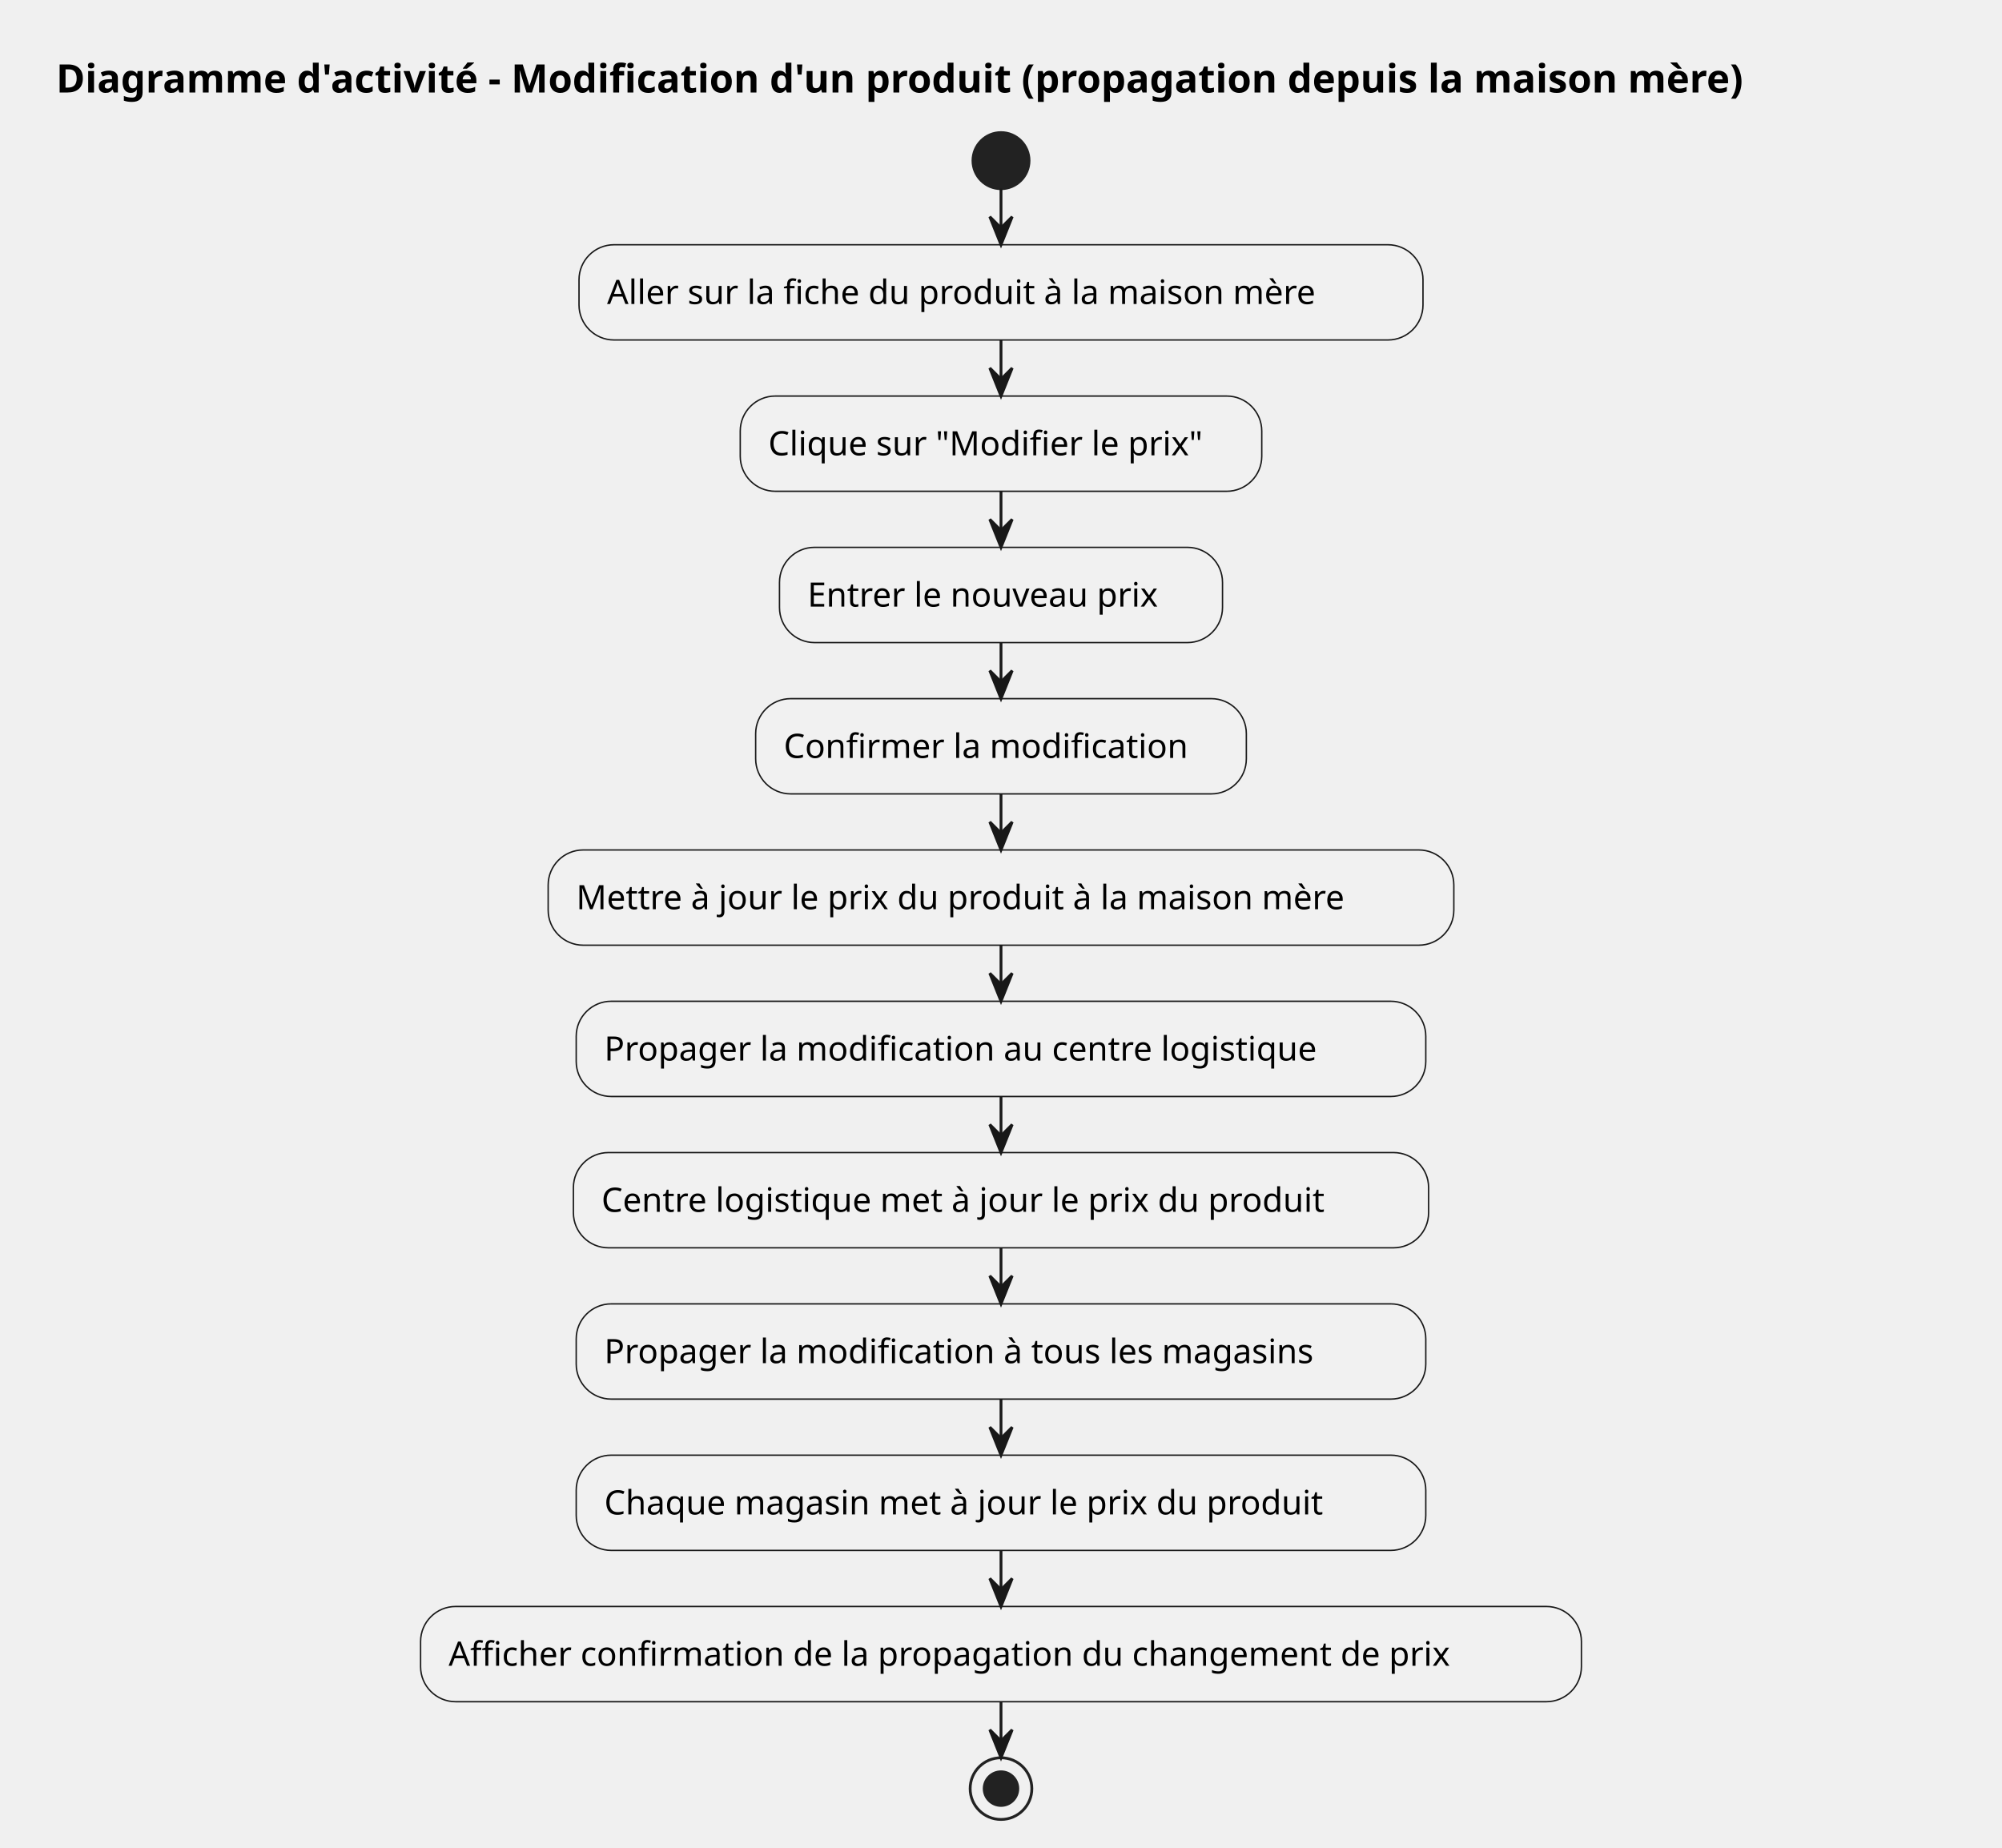
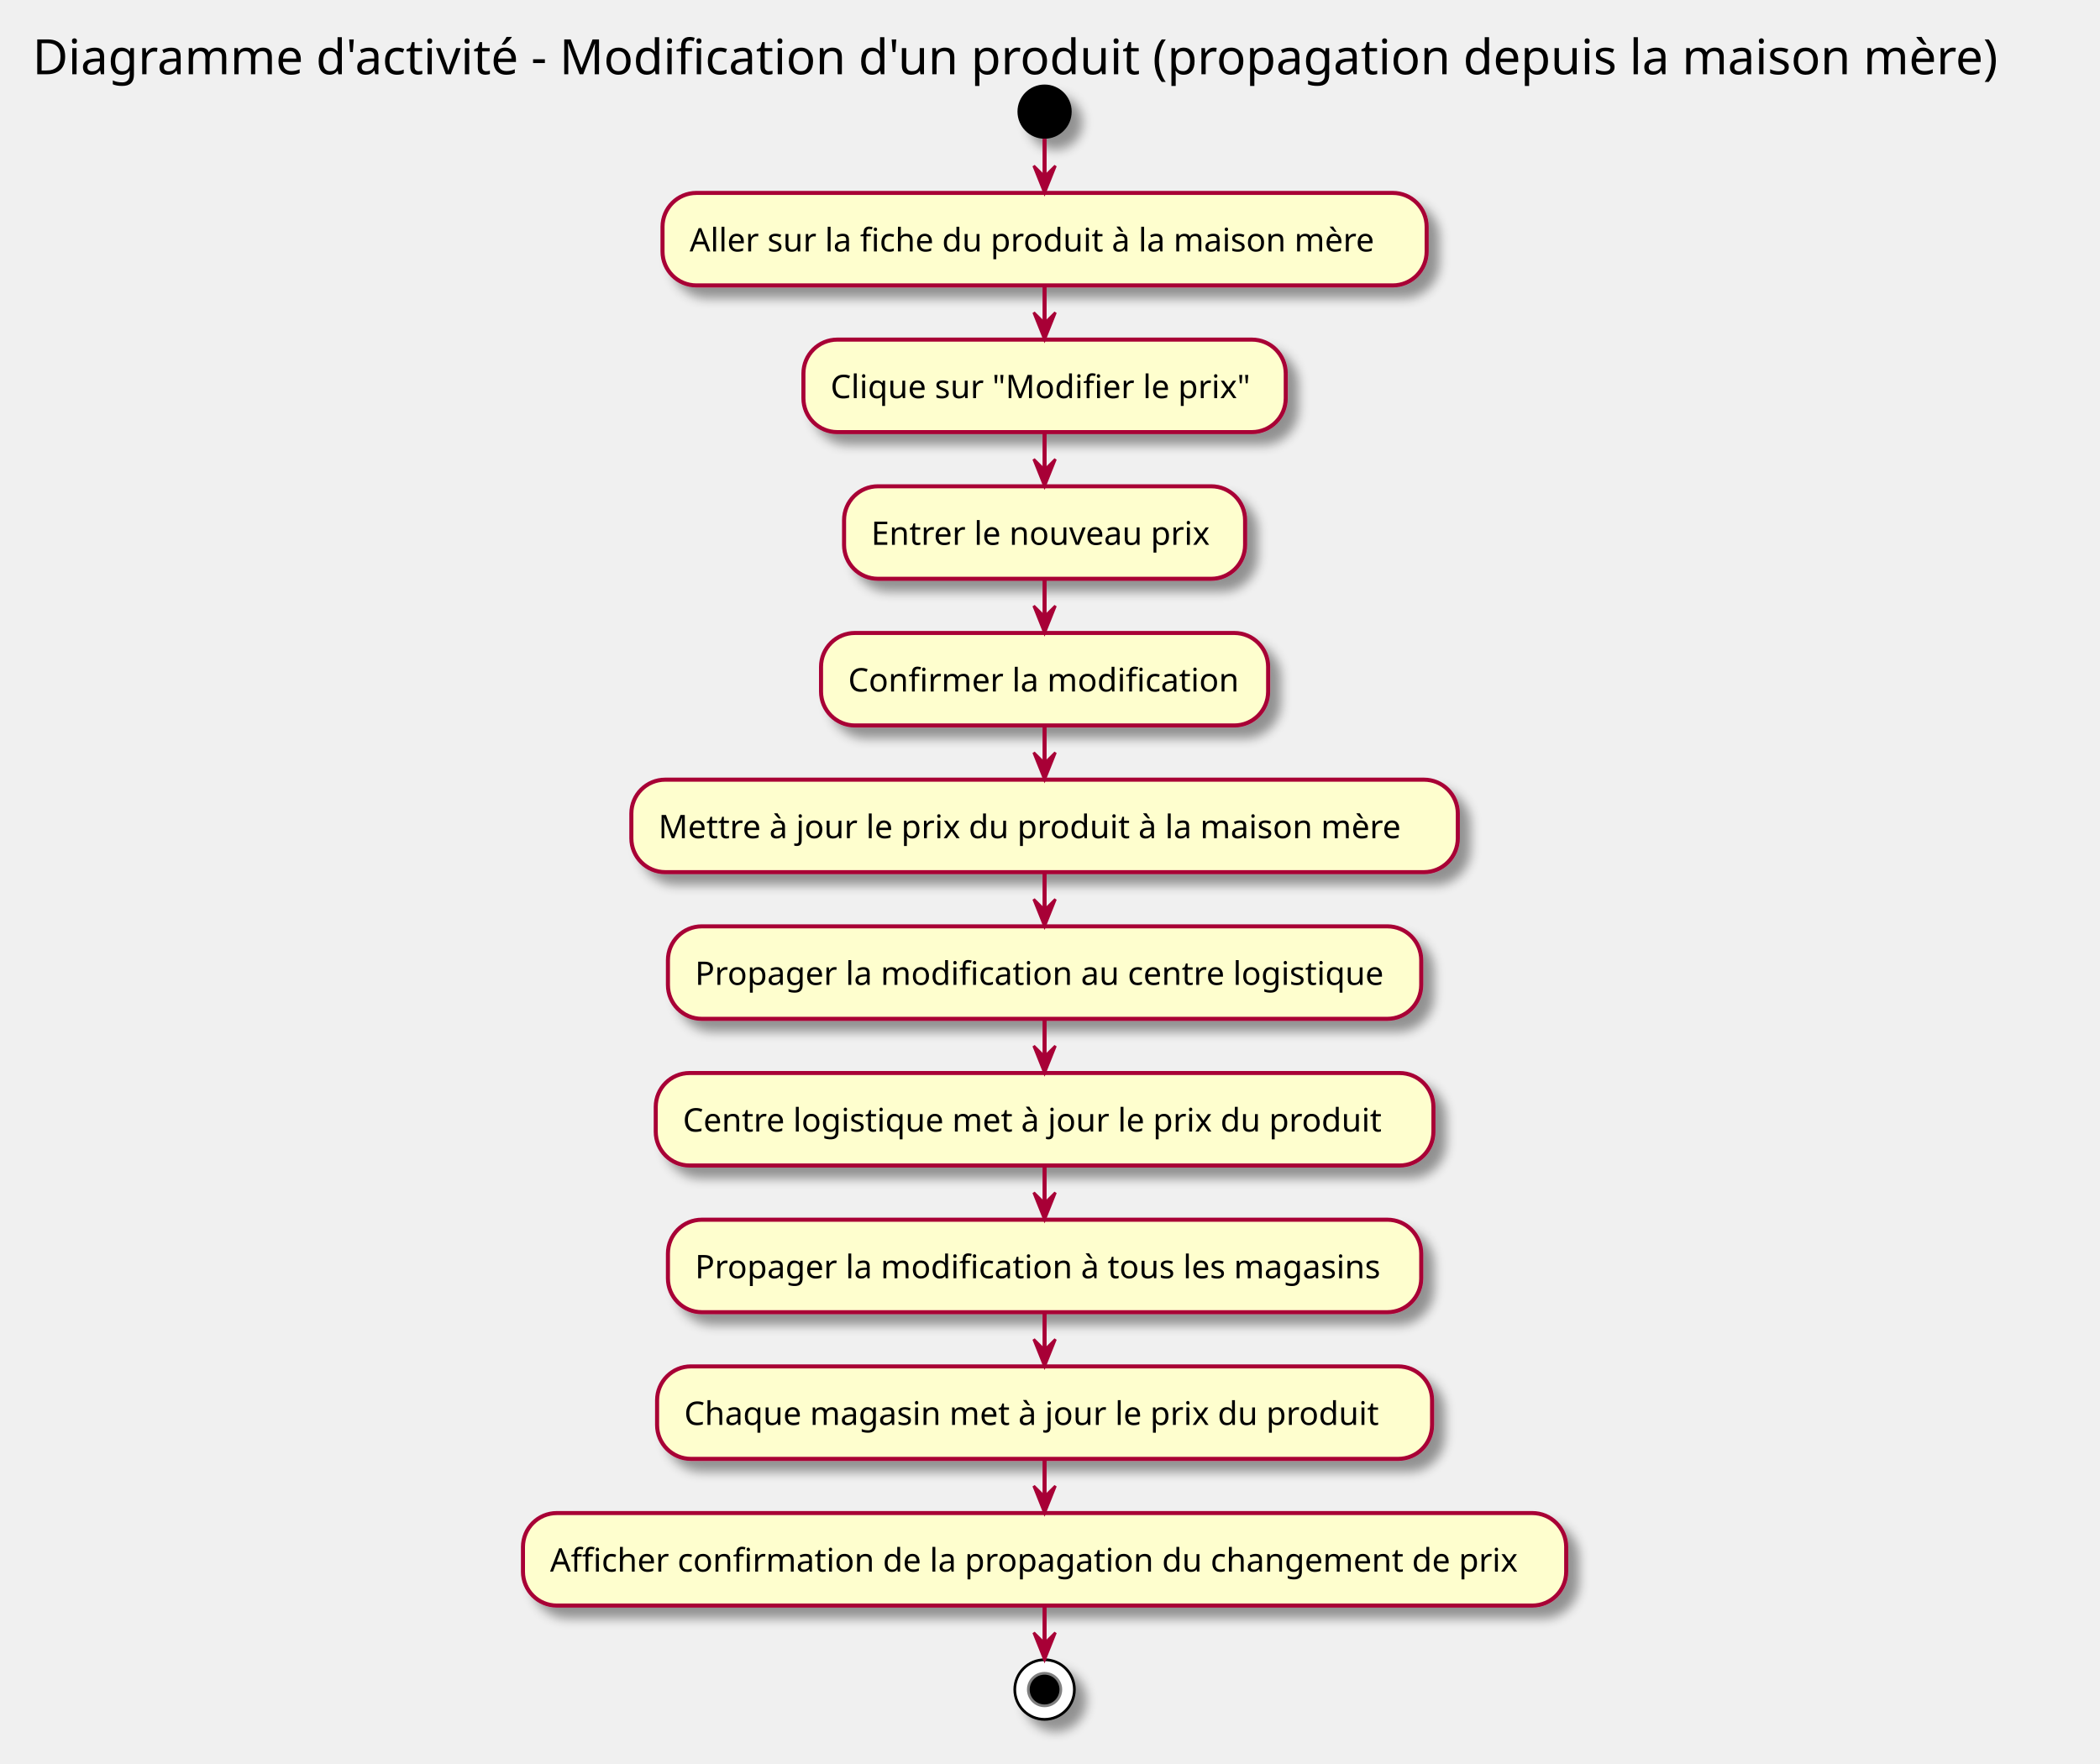
- <svg xmlns="http://www.w3.org/2000/svg" contentStyleType="text/css" height="659px" preserveAspectRatio="none" style="width:714px;height:659px;background:#FFFFFF;" version="1.1" viewBox="0 0 714 659" width="714px" zoomAndPan="magnify">
-   <defs />
+ <svg xmlns="http://www.w3.org/2000/svg" contentScriptType="application/ecmascript" contentStyleType="text/css" height="651px" preserveAspectRatio="none" style="width:775px;height:651px;" version="1.1" viewBox="0 0 775 651" width="775px" zoomAndPan="magnify">
+   <defs>
+     <filter height="300%" id="f1uqfcu940jexn" width="300%" x="-1" y="-1">
+       <feGaussianBlur result="blurOut" stdDeviation="2.0" />
+       <feColorMatrix in="blurOut" result="blurOut2" type="matrix" values="0 0 0 0 0 0 0 0 0 0 0 0 0 0 0 0 0 0 .4 0" />
+       <feOffset dx="4.0" dy="4.0" in="blurOut2" result="blurOut3" />
+       <feBlend in="SourceGraphic" in2="blurOut3" mode="normal" />
+     </filter>
+   </defs>
  <g>
-     <text fill="#000000" font-family="sans-serif" font-size="14" font-weight="bold" lengthAdjust="spacing" textLength="671" x="20" y="32.995">Diagramme d'activité - Modification d'un produit (propagation depuis la maison mère)</text>
-     <ellipse cx="357" cy="57.297" fill="#222222" rx="10" ry="10" style="stroke:#222222;stroke-width:1.0;" />
-     <rect fill="#F1F1F1" height="33.969" rx="12.5" ry="12.5" style="stroke:#181818;stroke-width:0.5;" width="301" x="206.5" y="87.297" />
-     <text fill="#000000" font-family="sans-serif" font-size="12" lengthAdjust="spacing" textLength="281" x="216.5" y="108.436">Aller sur la fiche du produit à la maison mère</text>
-     <rect fill="#F1F1F1" height="33.969" rx="12.5" ry="12.5" style="stroke:#181818;stroke-width:0.5;" width="186" x="264" y="141.266" />
-     <text fill="#000000" font-family="sans-serif" font-size="12" lengthAdjust="spacing" textLength="166" x="274" y="162.404">Clique sur "Modifier le prix"</text>
-     <rect fill="#F1F1F1" height="33.969" rx="12.5" ry="12.5" style="stroke:#181818;stroke-width:0.5;" width="158" x="278" y="195.234" />
-     <text fill="#000000" font-family="sans-serif" font-size="12" lengthAdjust="spacing" textLength="138" x="288" y="216.373">Entrer le nouveau prix</text>
-     <rect fill="#F1F1F1" height="33.969" rx="12.5" ry="12.5" style="stroke:#181818;stroke-width:0.5;" width="175" x="269.5" y="249.203" />
-     <text fill="#000000" font-family="sans-serif" font-size="12" lengthAdjust="spacing" textLength="155" x="279.5" y="270.342">Confirmer la modification</text>
-     <rect fill="#F1F1F1" height="33.969" rx="12.5" ry="12.5" style="stroke:#181818;stroke-width:0.5;" width="323" x="195.5" y="303.172" />
-     <text fill="#000000" font-family="sans-serif" font-size="12" lengthAdjust="spacing" textLength="303" x="205.5" y="324.31">Mettre à jour le prix du produit à la maison mère</text>
-     <rect fill="#F1F1F1" height="33.969" rx="12.5" ry="12.5" style="stroke:#181818;stroke-width:0.5;" width="303" x="205.5" y="357.141" />
-     <text fill="#000000" font-family="sans-serif" font-size="12" lengthAdjust="spacing" textLength="283" x="215.5" y="378.279">Propager la modification au centre logistique</text>
-     <rect fill="#F1F1F1" height="33.969" rx="12.5" ry="12.5" style="stroke:#181818;stroke-width:0.5;" width="305" x="204.5" y="411.109" />
-     <text fill="#000000" font-family="sans-serif" font-size="12" lengthAdjust="spacing" textLength="285" x="214.5" y="432.248">Centre logistique met à jour le prix du produit</text>
-     <rect fill="#F1F1F1" height="33.969" rx="12.5" ry="12.5" style="stroke:#181818;stroke-width:0.5;" width="303" x="205.5" y="465.078" />
-     <text fill="#000000" font-family="sans-serif" font-size="12" lengthAdjust="spacing" textLength="283" x="215.5" y="486.217">Propager la modification à tous les magasins</text>
-     <rect fill="#F1F1F1" height="33.969" rx="12.5" ry="12.5" style="stroke:#181818;stroke-width:0.5;" width="303" x="205.5" y="519.047" />
-     <text fill="#000000" font-family="sans-serif" font-size="12" lengthAdjust="spacing" textLength="283" x="215.5" y="540.186">Chaque magasin met à jour le prix du produit</text>
-     <rect fill="#F1F1F1" height="33.969" rx="12.5" ry="12.5" style="stroke:#181818;stroke-width:0.5;" width="414" x="150" y="573.016" />
-     <text fill="#000000" font-family="sans-serif" font-size="12" lengthAdjust="spacing" textLength="394" x="160" y="594.154">Afficher confirmation de la propagation du changement de prix</text>
-     <ellipse cx="357" cy="637.984" fill="none" rx="11" ry="11" style="stroke:#222222;stroke-width:1.0;" />
-     <ellipse cx="357" cy="637.984" fill="#222222" rx="6" ry="6" style="stroke:#222222;stroke-width:1.0;" />
-     <line style="stroke:#181818;stroke-width:1.0;" x1="357" x2="357" y1="67.297" y2="87.297" />
-     <polygon fill="#181818" points="353,77.297,357,87.297,361,77.297,357,81.297" style="stroke:#181818;stroke-width:1.0;" />
-     <line style="stroke:#181818;stroke-width:1.0;" x1="357" x2="357" y1="121.266" y2="141.266" />
-     <polygon fill="#181818" points="353,131.266,357,141.266,361,131.266,357,135.266" style="stroke:#181818;stroke-width:1.0;" />
-     <line style="stroke:#181818;stroke-width:1.0;" x1="357" x2="357" y1="175.234" y2="195.234" />
-     <polygon fill="#181818" points="353,185.234,357,195.234,361,185.234,357,189.234" style="stroke:#181818;stroke-width:1.0;" />
-     <line style="stroke:#181818;stroke-width:1.0;" x1="357" x2="357" y1="229.203" y2="249.203" />
-     <polygon fill="#181818" points="353,239.203,357,249.203,361,239.203,357,243.203" style="stroke:#181818;stroke-width:1.0;" />
-     <line style="stroke:#181818;stroke-width:1.0;" x1="357" x2="357" y1="283.172" y2="303.172" />
-     <polygon fill="#181818" points="353,293.172,357,303.172,361,293.172,357,297.172" style="stroke:#181818;stroke-width:1.0;" />
-     <line style="stroke:#181818;stroke-width:1.0;" x1="357" x2="357" y1="337.141" y2="357.141" />
-     <polygon fill="#181818" points="353,347.141,357,357.141,361,347.141,357,351.141" style="stroke:#181818;stroke-width:1.0;" />
-     <line style="stroke:#181818;stroke-width:1.0;" x1="357" x2="357" y1="391.109" y2="411.109" />
-     <polygon fill="#181818" points="353,401.109,357,411.109,361,401.109,357,405.109" style="stroke:#181818;stroke-width:1.0;" />
-     <line style="stroke:#181818;stroke-width:1.0;" x1="357" x2="357" y1="445.078" y2="465.078" />
-     <polygon fill="#181818" points="353,455.078,357,465.078,361,455.078,357,459.078" style="stroke:#181818;stroke-width:1.0;" />
-     <line style="stroke:#181818;stroke-width:1.0;" x1="357" x2="357" y1="499.047" y2="519.047" />
-     <polygon fill="#181818" points="353,509.047,357,519.047,361,509.047,357,513.047" style="stroke:#181818;stroke-width:1.0;" />
-     <line style="stroke:#181818;stroke-width:1.0;" x1="357" x2="357" y1="553.016" y2="573.016" />
-     <polygon fill="#181818" points="353,563.016,357,573.016,361,563.016,357,567.016" style="stroke:#181818;stroke-width:1.0;" />
-     <line style="stroke:#181818;stroke-width:1.0;" x1="357" x2="357" y1="606.984" y2="626.984" />
-     <polygon fill="#181818" points="353,616.984,357,626.984,361,616.984,357,620.984" style="stroke:#181818;stroke-width:1.0;" />
+     <text fill="#000000" font-family="sans-serif" font-size="18" lengthAdjust="spacing" textLength="751" x="12" y="27.402">Diagramme d'activité - Modification d'un produit (propagation depuis la maison mère)</text>
+     <ellipse cx="385.5" cy="41.199" fill="#000000" filter="url(#f1uqfcu940jexn)" rx="10" ry="10" style="stroke:none;stroke-width:1.0;" />
+     <rect fill="#FEFECE" filter="url(#f1uqfcu940jexn)" height="34.133" rx="12.5" ry="12.5" style="stroke:#A80036;stroke-width:1.5;" width="282" x="244.5" y="71.199" />
+     <text fill="#000000" font-family="sans-serif" font-size="12" lengthAdjust="spacing" textLength="262" x="254.5" y="92.801">Aller sur la fiche du produit à la maison mère</text>
+     <rect fill="#FEFECE" filter="url(#f1uqfcu940jexn)" height="34.133" rx="12.5" ry="12.5" style="stroke:#A80036;stroke-width:1.5;" width="178" x="296.5" y="125.332" />
+     <text fill="#000000" font-family="sans-serif" font-size="12" lengthAdjust="spacing" textLength="158" x="306.5" y="146.934">Clique sur "Modifier le prix"</text>
+     <rect fill="#FEFECE" filter="url(#f1uqfcu940jexn)" height="34.133" rx="12.5" ry="12.5" style="stroke:#A80036;stroke-width:1.5;" width="148" x="311.5" y="179.465" />
+     <text fill="#000000" font-family="sans-serif" font-size="12" lengthAdjust="spacing" textLength="128" x="321.5" y="201.066">Entrer le nouveau prix</text>
+     <rect fill="#FEFECE" filter="url(#f1uqfcu940jexn)" height="34.133" rx="12.5" ry="12.5" style="stroke:#A80036;stroke-width:1.5;" width="165" x="303" y="233.598" />
+     <text fill="#000000" font-family="sans-serif" font-size="12" lengthAdjust="spacing" textLength="145" x="313" y="255.199">Confirmer la modification</text>
+     <rect fill="#FEFECE" filter="url(#f1uqfcu940jexn)" height="34.133" rx="12.5" ry="12.5" style="stroke:#A80036;stroke-width:1.5;" width="305" x="233" y="287.731" />
+     <text fill="#000000" font-family="sans-serif" font-size="12" lengthAdjust="spacing" textLength="285" x="243" y="309.332">Mettre à jour le prix du produit à la maison mère</text>
+     <rect fill="#FEFECE" filter="url(#f1uqfcu940jexn)" height="34.133" rx="12.5" ry="12.5" style="stroke:#A80036;stroke-width:1.5;" width="278" x="246.5" y="341.863" />
+     <text fill="#000000" font-family="sans-serif" font-size="12" lengthAdjust="spacing" textLength="258" x="256.5" y="363.465">Propager la modification au centre logistique</text>
+     <rect fill="#FEFECE" filter="url(#f1uqfcu940jexn)" height="34.133" rx="12.5" ry="12.5" style="stroke:#A80036;stroke-width:1.5;" width="287" x="242" y="395.996" />
+     <text fill="#000000" font-family="sans-serif" font-size="12" lengthAdjust="spacing" textLength="267" x="252" y="417.598">Centre logistique met à jour le prix du produit</text>
+     <rect fill="#FEFECE" filter="url(#f1uqfcu940jexn)" height="34.133" rx="12.5" ry="12.5" style="stroke:#A80036;stroke-width:1.5;" width="278" x="246.5" y="450.129" />
+     <text fill="#000000" font-family="sans-serif" font-size="12" lengthAdjust="spacing" textLength="258" x="256.5" y="471.731">Propager la modification à tous les magasins</text>
+     <rect fill="#FEFECE" filter="url(#f1uqfcu940jexn)" height="34.133" rx="12.5" ry="12.5" style="stroke:#A80036;stroke-width:1.5;" width="286" x="242.5" y="504.262" />
+     <text fill="#000000" font-family="sans-serif" font-size="12" lengthAdjust="spacing" textLength="266" x="252.5" y="525.863">Chaque magasin met à jour le prix du produit</text>
+     <rect fill="#FEFECE" filter="url(#f1uqfcu940jexn)" height="34.133" rx="12.5" ry="12.5" style="stroke:#A80036;stroke-width:1.5;" width="385" x="193" y="558.394" />
+     <text fill="#000000" font-family="sans-serif" font-size="12" lengthAdjust="spacing" textLength="365" x="203" y="579.996">Afficher confirmation de la propagation du changement de prix</text>
+     <ellipse cx="385.5" cy="623.527" fill="#FFFFFF" filter="url(#f1uqfcu940jexn)" rx="11" ry="11" style="stroke:#000000;stroke-width:1.0;" />
+     <ellipse cx="385.5" cy="623.527" fill="#000000" rx="6" ry="6" style="stroke:#7F7F7F;stroke-width:1.0;" />
+     <line style="stroke:#A80036;stroke-width:1.5;" x1="385.5" x2="385.5" y1="51.199" y2="71.199" />
+     <polygon fill="#A80036" points="381.5,61.199,385.5,71.199,389.5,61.199,385.5,65.199" style="stroke:#A80036;stroke-width:1.0;" />
+     <line style="stroke:#A80036;stroke-width:1.5;" x1="385.5" x2="385.5" y1="105.332" y2="125.332" />
+     <polygon fill="#A80036" points="381.5,115.332,385.5,125.332,389.5,115.332,385.5,119.332" style="stroke:#A80036;stroke-width:1.0;" />
+     <line style="stroke:#A80036;stroke-width:1.5;" x1="385.5" x2="385.5" y1="159.465" y2="179.465" />
+     <polygon fill="#A80036" points="381.5,169.465,385.5,179.465,389.5,169.465,385.5,173.465" style="stroke:#A80036;stroke-width:1.0;" />
+     <line style="stroke:#A80036;stroke-width:1.5;" x1="385.5" x2="385.5" y1="213.598" y2="233.598" />
+     <polygon fill="#A80036" points="381.5,223.598,385.5,233.598,389.5,223.598,385.5,227.598" style="stroke:#A80036;stroke-width:1.0;" />
+     <line style="stroke:#A80036;stroke-width:1.5;" x1="385.5" x2="385.5" y1="267.731" y2="287.731" />
+     <polygon fill="#A80036" points="381.5,277.731,385.5,287.731,389.5,277.731,385.5,281.731" style="stroke:#A80036;stroke-width:1.0;" />
+     <line style="stroke:#A80036;stroke-width:1.5;" x1="385.5" x2="385.5" y1="321.863" y2="341.863" />
+     <polygon fill="#A80036" points="381.5,331.863,385.5,341.863,389.5,331.863,385.5,335.863" style="stroke:#A80036;stroke-width:1.0;" />
+     <line style="stroke:#A80036;stroke-width:1.5;" x1="385.5" x2="385.5" y1="375.996" y2="395.996" />
+     <polygon fill="#A80036" points="381.5,385.996,385.5,395.996,389.5,385.996,385.5,389.996" style="stroke:#A80036;stroke-width:1.0;" />
+     <line style="stroke:#A80036;stroke-width:1.5;" x1="385.5" x2="385.5" y1="430.129" y2="450.129" />
+     <polygon fill="#A80036" points="381.5,440.129,385.5,450.129,389.5,440.129,385.5,444.129" style="stroke:#A80036;stroke-width:1.0;" />
+     <line style="stroke:#A80036;stroke-width:1.5;" x1="385.5" x2="385.5" y1="484.262" y2="504.262" />
+     <polygon fill="#A80036" points="381.5,494.262,385.5,504.262,389.5,494.262,385.5,498.262" style="stroke:#A80036;stroke-width:1.0;" />
+     <line style="stroke:#A80036;stroke-width:1.5;" x1="385.5" x2="385.5" y1="538.394" y2="558.394" />
+     <polygon fill="#A80036" points="381.5,548.394,385.5,558.394,389.5,548.394,385.5,552.394" style="stroke:#A80036;stroke-width:1.0;" />
+     <line style="stroke:#A80036;stroke-width:1.5;" x1="385.5" x2="385.5" y1="592.527" y2="612.527" />
+     <polygon fill="#A80036" points="381.5,602.527,385.5,612.527,389.5,602.527,385.5,606.527" style="stroke:#A80036;stroke-width:1.0;" />
  </g>
</svg>
